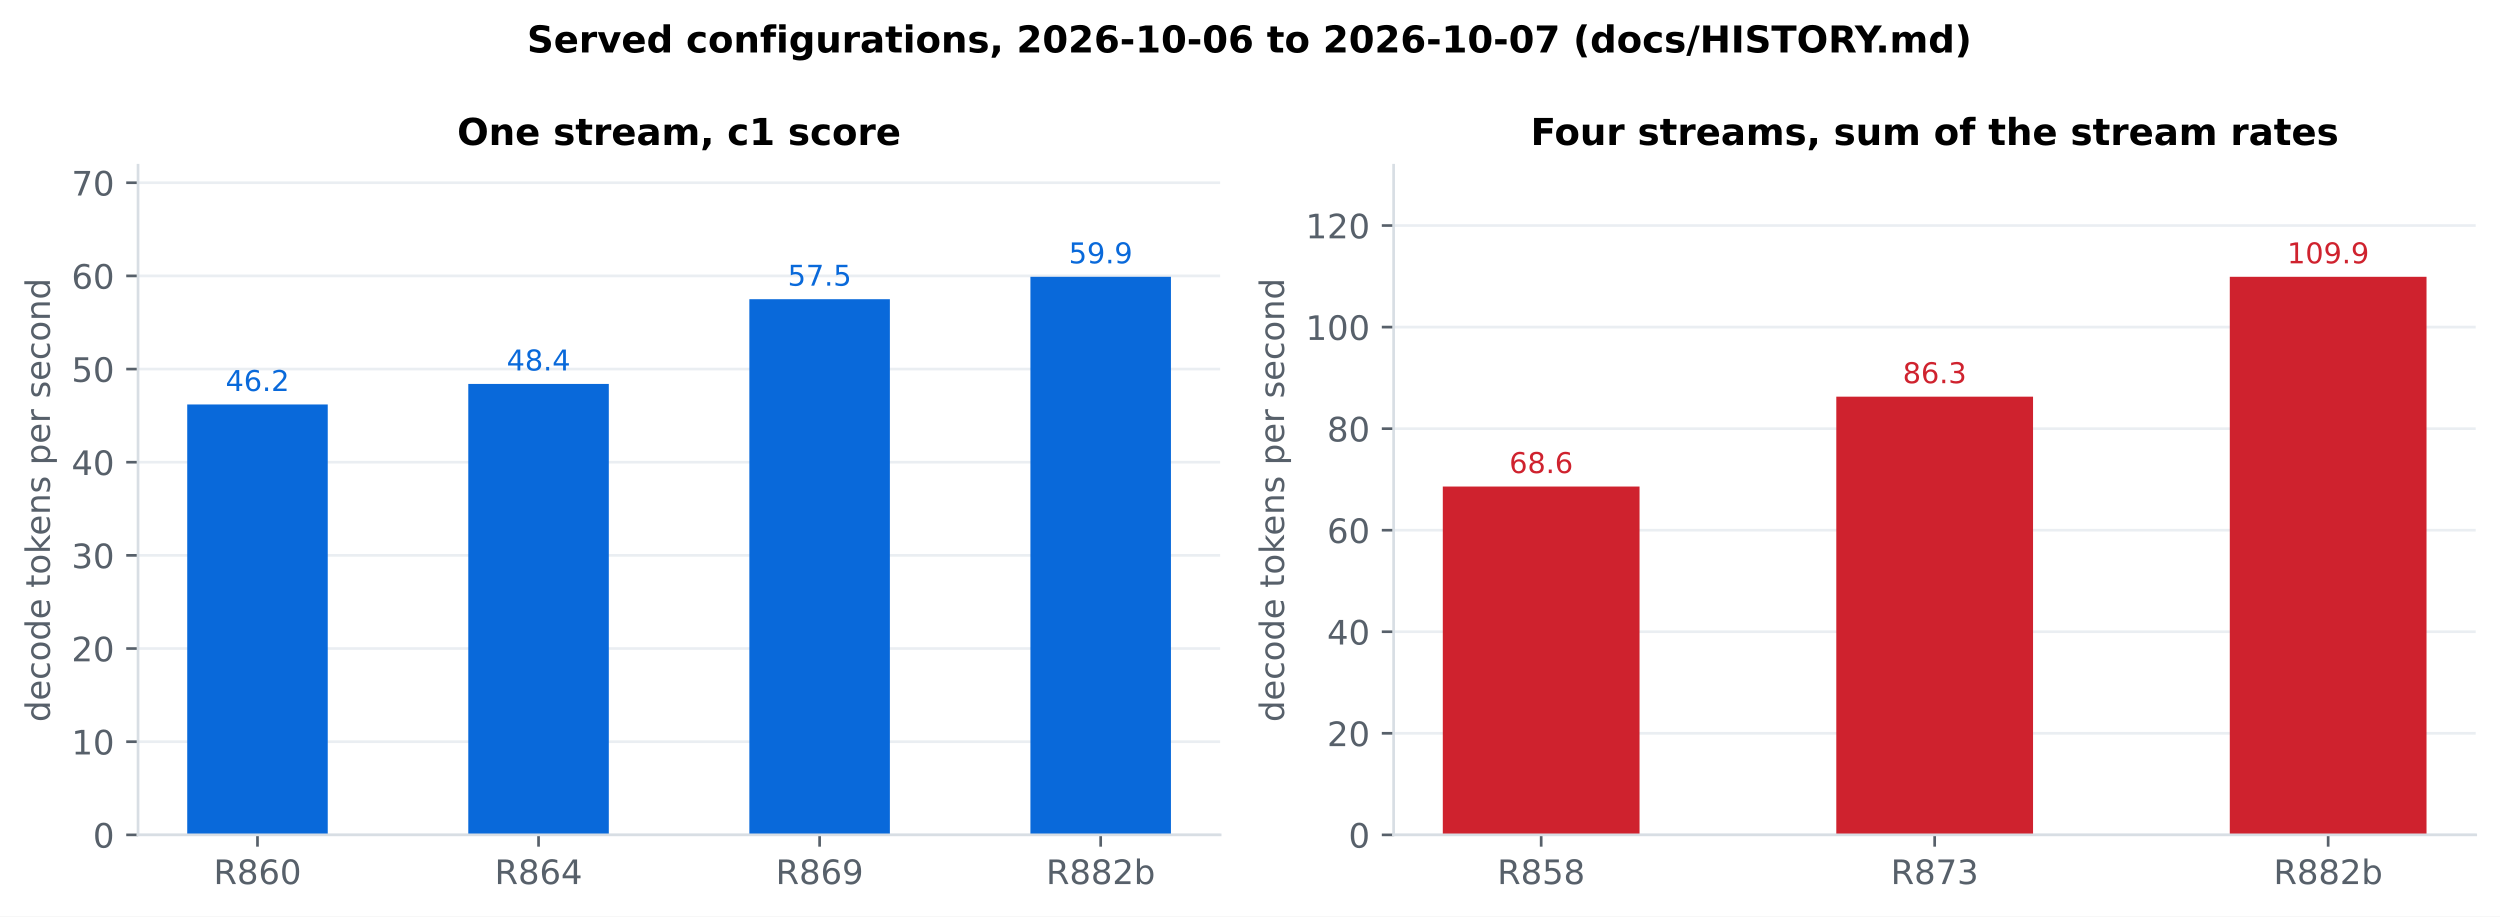
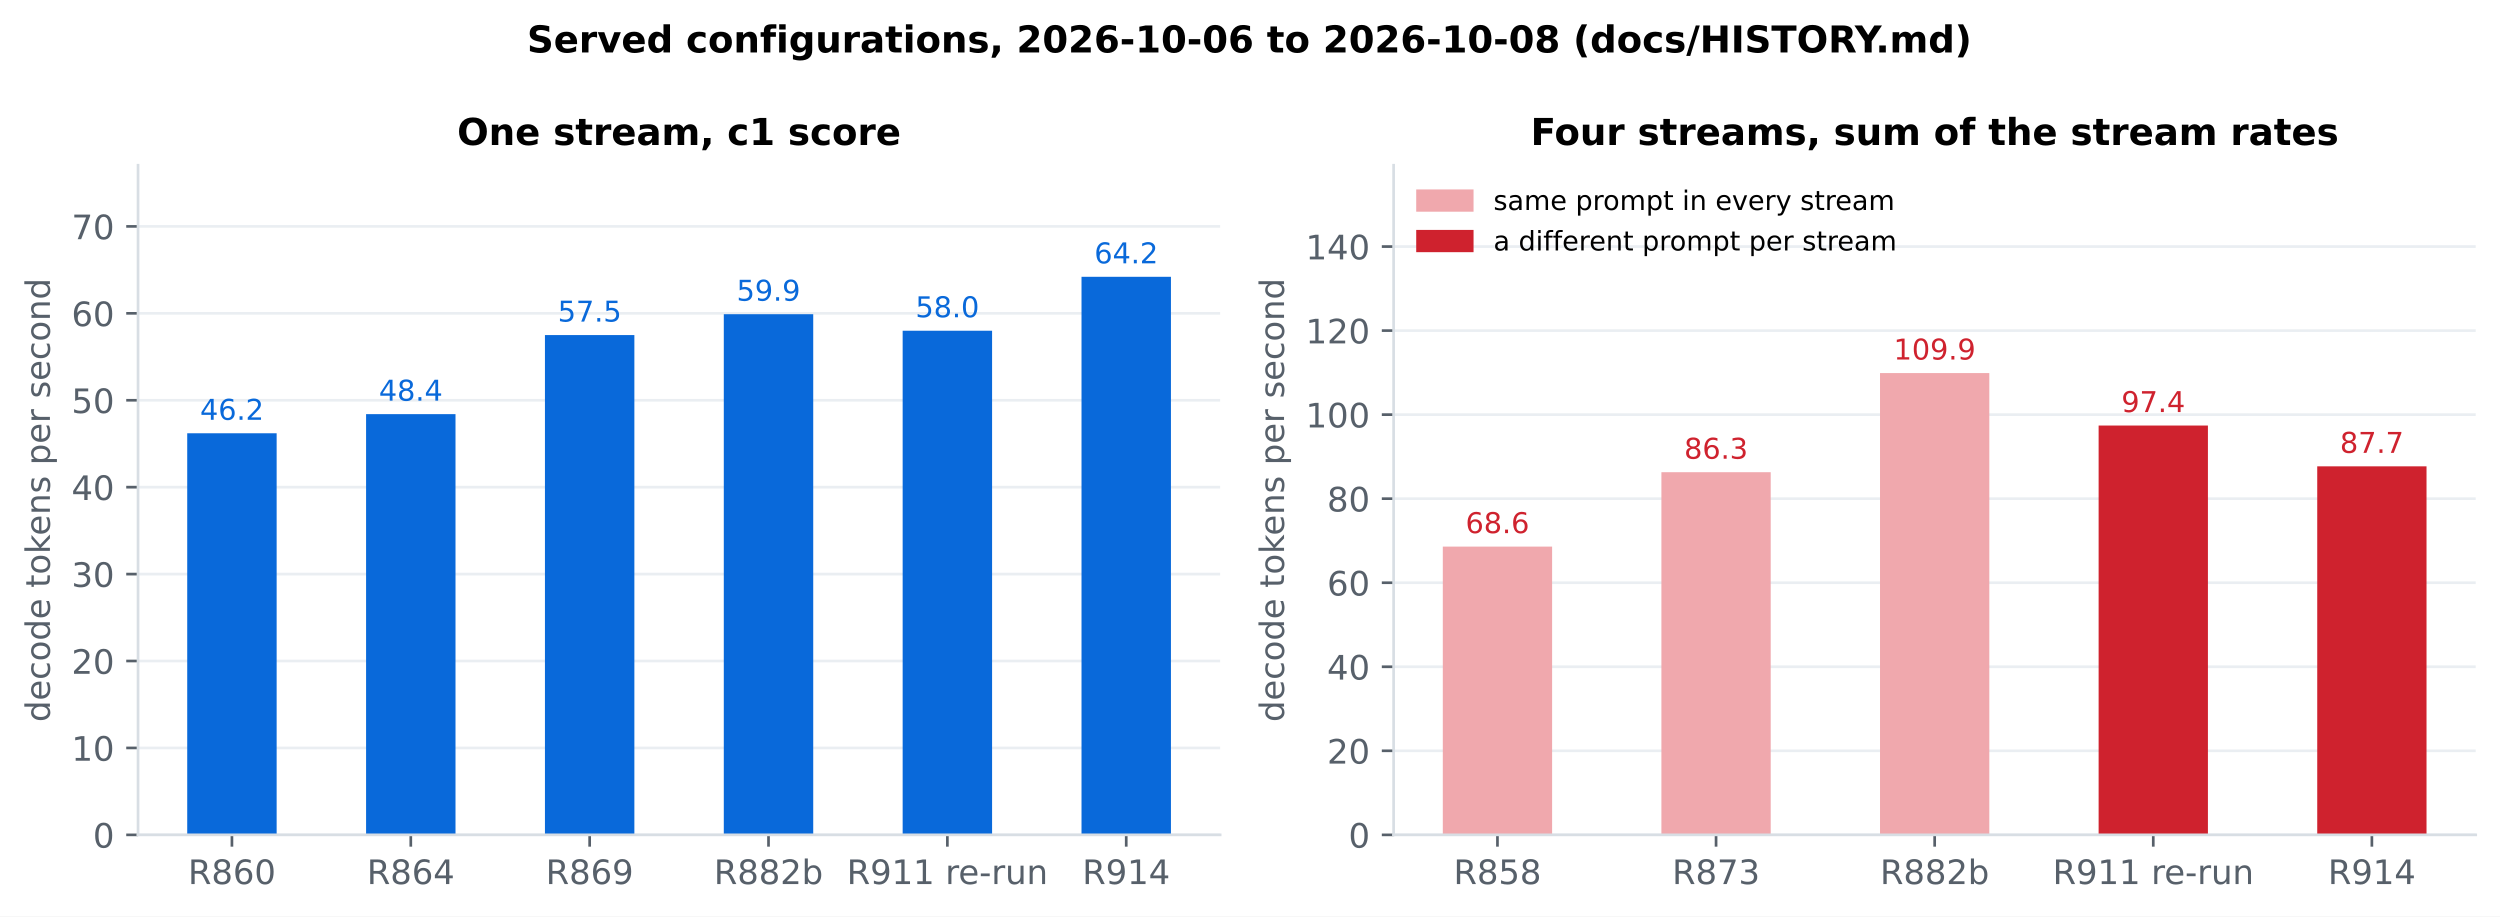
<svg xmlns="http://www.w3.org/2000/svg" xmlns:xlink="http://www.w3.org/1999/xlink" width="741.235pt" height="271.729pt" viewBox="0 0 741.235 271.729" version="1.1">
  <defs>
    <style type="text/css">*{stroke-linejoin: round; stroke-linecap: butt}</style>
  </defs>
  <g id="figure_1">
    <g id="patch_1">
      <path d="M 0 271.729  L 741.235 271.729  L 741.235 0  L 0 0  z " style="fill: #ffffff" />
    </g>
    <g id="axes_1">
      <g id="patch_2">
        <path d="M 40.926 247.528  L 361.762 247.528  L 361.762 48.989  L 40.926 48.989  z " style="fill: #ffffff" />
      </g>
      <g id="matplotlib.axis_1">
        <g id="xtick_1">
          <g id="line2d_1">
            <defs>
-               <path id="mbb309bee64" d="M 0 0  L 0 3.5  " style="stroke: #57606a; stroke-width: 0.8" />
+               <path id="m071a904a5f" d="M 0 0  L 0 3.5  " style="stroke: #57606a; stroke-width: 0.8" />
            </defs>
            <g>
-               <use xlink:href="#mbb309bee64" x="76.343" y="247.528" style="fill: #57606a; stroke: #57606a; stroke-width: 0.8" />
+               <use xlink:href="#m071a904a5f" x="68.767" y="247.528" style="fill: #57606a; stroke: #57606a; stroke-width: 0.8" />
            </g>
          </g>
          <g id="text_1">
-             <text style="font-size: 10px; font-family: 'DejaVu Sans', 'Bitstream Vera Sans', 'Computer Modern Sans Serif', 'Lucida Grande', 'Verdana', 'Geneva', 'Lucid', 'Arial', 'Helvetica', 'Avant Garde', sans-serif; text-anchor: middle; fill: #57606a" x="76.343" y="262.126" transform="rotate(-0 76.34278 262.1257)">R860</text>
+             <text style="font-size: 10px; font-family: 'DejaVu Sans', 'Bitstream Vera Sans', 'Computer Modern Sans Serif', 'Lucida Grande', 'Verdana', 'Geneva', 'Lucid', 'Arial', 'Helvetica', 'Avant Garde', sans-serif; text-anchor: middle; fill: #57606a" x="68.767" y="262.126" transform="rotate(-0 68.76695 262.1257)">R860</text>
          </g>
        </g>
        <g id="xtick_2">
          <g id="line2d_2">
            <g>
-               <use xlink:href="#mbb309bee64" x="159.677" y="247.528" style="fill: #57606a; stroke: #57606a; stroke-width: 0.8" />
+               <use xlink:href="#m071a904a5f" x="121.798" y="247.528" style="fill: #57606a; stroke: #57606a; stroke-width: 0.8" />
            </g>
          </g>
          <g id="text_2">
-             <text style="font-size: 10px; font-family: 'DejaVu Sans', 'Bitstream Vera Sans', 'Computer Modern Sans Serif', 'Lucida Grande', 'Verdana', 'Geneva', 'Lucid', 'Arial', 'Helvetica', 'Avant Garde', sans-serif; text-anchor: middle; fill: #57606a" x="159.677" y="262.126" transform="rotate(-0 159.6769 262.1257)">R864</text>
+             <text style="font-size: 10px; font-family: 'DejaVu Sans', 'Bitstream Vera Sans', 'Computer Modern Sans Serif', 'Lucida Grande', 'Verdana', 'Geneva', 'Lucid', 'Arial', 'Helvetica', 'Avant Garde', sans-serif; text-anchor: middle; fill: #57606a" x="121.798" y="262.126" transform="rotate(-0 121.7978 262.1257)">R864</text>
          </g>
        </g>
        <g id="xtick_3">
          <g id="line2d_3">
            <g>
-               <use xlink:href="#mbb309bee64" x="243.011" y="247.528" style="fill: #57606a; stroke: #57606a; stroke-width: 0.8" />
+               <use xlink:href="#m071a904a5f" x="174.829" y="247.528" style="fill: #57606a; stroke: #57606a; stroke-width: 0.8" />
            </g>
          </g>
          <g id="text_3">
-             <text style="font-size: 10px; font-family: 'DejaVu Sans', 'Bitstream Vera Sans', 'Computer Modern Sans Serif', 'Lucida Grande', 'Verdana', 'Geneva', 'Lucid', 'Arial', 'Helvetica', 'Avant Garde', sans-serif; text-anchor: middle; fill: #57606a" x="243.011" y="262.126" transform="rotate(-0 243.011 262.1257)">R869</text>
+             <text style="font-size: 10px; font-family: 'DejaVu Sans', 'Bitstream Vera Sans', 'Computer Modern Sans Serif', 'Lucida Grande', 'Verdana', 'Geneva', 'Lucid', 'Arial', 'Helvetica', 'Avant Garde', sans-serif; text-anchor: middle; fill: #57606a" x="174.829" y="262.126" transform="rotate(-0 174.8286 262.1257)">R869</text>
          </g>
        </g>
        <g id="xtick_4">
          <g id="line2d_4">
            <g>
-               <use xlink:href="#mbb309bee64" x="326.345" y="247.528" style="fill: #57606a; stroke: #57606a; stroke-width: 0.8" />
+               <use xlink:href="#m071a904a5f" x="227.859" y="247.528" style="fill: #57606a; stroke: #57606a; stroke-width: 0.8" />
            </g>
          </g>
          <g id="text_4">
-             <text style="font-size: 10px; font-family: 'DejaVu Sans', 'Bitstream Vera Sans', 'Computer Modern Sans Serif', 'Lucida Grande', 'Verdana', 'Geneva', 'Lucid', 'Arial', 'Helvetica', 'Avant Garde', sans-serif; text-anchor: middle; fill: #57606a" x="326.345" y="262.126" transform="rotate(-0 326.3451 262.1264)">R882b</text>
+             <text style="font-size: 10px; font-family: 'DejaVu Sans', 'Bitstream Vera Sans', 'Computer Modern Sans Serif', 'Lucida Grande', 'Verdana', 'Geneva', 'Lucid', 'Arial', 'Helvetica', 'Avant Garde', sans-serif; text-anchor: middle; fill: #57606a" x="227.859" y="262.126" transform="rotate(-0 227.8594 262.1264)">R882b</text>
+           </g>
+         </g>
+         <g id="xtick_5">
+           <g id="line2d_5">
+             <g>
+               <use xlink:href="#m071a904a5f" x="280.89" y="247.528" style="fill: #57606a; stroke: #57606a; stroke-width: 0.8" />
+             </g>
+           </g>
+           <g id="text_5">
+             <text style="font-size: 10px; font-family: 'DejaVu Sans', 'Bitstream Vera Sans', 'Computer Modern Sans Serif', 'Lucida Grande', 'Verdana', 'Geneva', 'Lucid', 'Arial', 'Helvetica', 'Avant Garde', sans-serif; text-anchor: middle; fill: #57606a" x="280.89" y="262.126" transform="rotate(-0 280.8902 262.1257)">R911 re-run</text>
+           </g>
+         </g>
+         <g id="xtick_6">
+           <g id="line2d_6">
+             <g>
+               <use xlink:href="#m071a904a5f" x="333.921" y="247.528" style="fill: #57606a; stroke: #57606a; stroke-width: 0.8" />
+             </g>
+           </g>
+           <g id="text_6">
+             <text style="font-size: 10px; font-family: 'DejaVu Sans', 'Bitstream Vera Sans', 'Computer Modern Sans Serif', 'Lucida Grande', 'Verdana', 'Geneva', 'Lucid', 'Arial', 'Helvetica', 'Avant Garde', sans-serif; text-anchor: middle; fill: #57606a" x="333.921" y="262.126" transform="rotate(-0 333.921 262.1257)">R914</text>
          </g>
        </g>
      </g>
      <g id="matplotlib.axis_2">
        <g id="ytick_1">
-           <g id="line2d_5">
-             <path d="M 40.926 247.528  L 361.762 247.528  " clip-path="url(#pa6c8a24c00)" style="fill: none; stroke: #eaeef2; stroke-width: 0.8; stroke-linecap: square" />
-           </g>
-           <g id="line2d_6">
+           <g id="line2d_7">
+             <path d="M 40.926 247.528  L 361.762 247.528  " clip-path="url(#pb35ec7631e)" style="fill: none; stroke: #eaeef2; stroke-width: 0.8; stroke-linecap: square" />
+           </g>
+           <g id="line2d_8">
            <defs>
-               <path id="m0524f7dfe4" d="M 0 0  L -3.5 0  " style="stroke: #57606a; stroke-width: 0.8" />
+               <path id="m8b2ec0baca" d="M 0 0  L -3.5 0  " style="stroke: #57606a; stroke-width: 0.8" />
            </defs>
            <g>
-               <use xlink:href="#m0524f7dfe4" x="40.926" y="247.528" style="fill: #57606a; stroke: #57606a; stroke-width: 0.8" />
-             </g>
-           </g>
-           <g id="text_5">
+               <use xlink:href="#m8b2ec0baca" x="40.926" y="247.528" style="fill: #57606a; stroke: #57606a; stroke-width: 0.8" />
+             </g>
+           </g>
+           <g id="text_7">
            <text style="font-size: 10px; font-family: 'DejaVu Sans', 'Bitstream Vera Sans', 'Computer Modern Sans Serif', 'Lucida Grande', 'Verdana', 'Geneva', 'Lucid', 'Arial', 'Helvetica', 'Avant Garde', sans-serif; text-anchor: end; fill: #57606a" x="33.926" y="251.327" transform="rotate(-0 33.92578 251.3268)">0</text>
          </g>
        </g>
        <g id="ytick_2">
-           <g id="line2d_7">
-             <path d="M 40.926 219.907  L 361.762 219.907  " clip-path="url(#pa6c8a24c00)" style="fill: none; stroke: #eaeef2; stroke-width: 0.8; stroke-linecap: square" />
-           </g>
-           <g id="line2d_8">
-             <g>
-               <use xlink:href="#m0524f7dfe4" x="40.926" y="219.907" style="fill: #57606a; stroke: #57606a; stroke-width: 0.8" />
-             </g>
-           </g>
-           <g id="text_6">
-             <text style="font-size: 10px; font-family: 'DejaVu Sans', 'Bitstream Vera Sans', 'Computer Modern Sans Serif', 'Lucida Grande', 'Verdana', 'Geneva', 'Lucid', 'Arial', 'Helvetica', 'Avant Garde', sans-serif; text-anchor: end; fill: #57606a" x="33.926" y="223.706" transform="rotate(-0 33.92578 223.7059)">10</text>
+           <g id="line2d_9">
+             <path d="M 40.926 221.757  L 361.762 221.757  " clip-path="url(#pb35ec7631e)" style="fill: none; stroke: #eaeef2; stroke-width: 0.8; stroke-linecap: square" />
+           </g>
+           <g id="line2d_10">
+             <g>
+               <use xlink:href="#m8b2ec0baca" x="40.926" y="221.757" style="fill: #57606a; stroke: #57606a; stroke-width: 0.8" />
+             </g>
+           </g>
+           <g id="text_8">
+             <text style="font-size: 10px; font-family: 'DejaVu Sans', 'Bitstream Vera Sans', 'Computer Modern Sans Serif', 'Lucida Grande', 'Verdana', 'Geneva', 'Lucid', 'Arial', 'Helvetica', 'Avant Garde', sans-serif; text-anchor: end; fill: #57606a" x="33.926" y="225.556" transform="rotate(-0 33.92578 225.5559)">10</text>
          </g>
        </g>
        <g id="ytick_3">
-           <g id="line2d_9">
-             <path d="M 40.926 192.286  L 361.762 192.286  " clip-path="url(#pa6c8a24c00)" style="fill: none; stroke: #eaeef2; stroke-width: 0.8; stroke-linecap: square" />
-           </g>
-           <g id="line2d_10">
-             <g>
-               <use xlink:href="#m0524f7dfe4" x="40.926" y="192.286" style="fill: #57606a; stroke: #57606a; stroke-width: 0.8" />
-             </g>
-           </g>
-           <g id="text_7">
-             <text style="font-size: 10px; font-family: 'DejaVu Sans', 'Bitstream Vera Sans', 'Computer Modern Sans Serif', 'Lucida Grande', 'Verdana', 'Geneva', 'Lucid', 'Arial', 'Helvetica', 'Avant Garde', sans-serif; text-anchor: end; fill: #57606a" x="33.926" y="196.085" transform="rotate(-0 33.92578 196.085)">20</text>
+           <g id="line2d_11">
+             <path d="M 40.926 195.986  L 361.762 195.986  " clip-path="url(#pb35ec7631e)" style="fill: none; stroke: #eaeef2; stroke-width: 0.8; stroke-linecap: square" />
+           </g>
+           <g id="line2d_12">
+             <g>
+               <use xlink:href="#m8b2ec0baca" x="40.926" y="195.986" style="fill: #57606a; stroke: #57606a; stroke-width: 0.8" />
+             </g>
+           </g>
+           <g id="text_9">
+             <text style="font-size: 10px; font-family: 'DejaVu Sans', 'Bitstream Vera Sans', 'Computer Modern Sans Serif', 'Lucida Grande', 'Verdana', 'Geneva', 'Lucid', 'Arial', 'Helvetica', 'Avant Garde', sans-serif; text-anchor: end; fill: #57606a" x="33.926" y="199.785" transform="rotate(-0 33.92578 199.785)">20</text>
          </g>
        </g>
        <g id="ytick_4">
-           <g id="line2d_11">
-             <path d="M 40.926 164.665  L 361.762 164.665  " clip-path="url(#pa6c8a24c00)" style="fill: none; stroke: #eaeef2; stroke-width: 0.8; stroke-linecap: square" />
-           </g>
-           <g id="line2d_12">
-             <g>
-               <use xlink:href="#m0524f7dfe4" x="40.926" y="164.665" style="fill: #57606a; stroke: #57606a; stroke-width: 0.8" />
-             </g>
-           </g>
-           <g id="text_8">
-             <text style="font-size: 10px; font-family: 'DejaVu Sans', 'Bitstream Vera Sans', 'Computer Modern Sans Serif', 'Lucida Grande', 'Verdana', 'Geneva', 'Lucid', 'Arial', 'Helvetica', 'Avant Garde', sans-serif; text-anchor: end; fill: #57606a" x="33.926" y="168.464" transform="rotate(-0 33.92578 168.464)">30</text>
+           <g id="line2d_13">
+             <path d="M 40.926 170.215  L 361.762 170.215  " clip-path="url(#pb35ec7631e)" style="fill: none; stroke: #eaeef2; stroke-width: 0.8; stroke-linecap: square" />
+           </g>
+           <g id="line2d_14">
+             <g>
+               <use xlink:href="#m8b2ec0baca" x="40.926" y="170.215" style="fill: #57606a; stroke: #57606a; stroke-width: 0.8" />
+             </g>
+           </g>
+           <g id="text_10">
+             <text style="font-size: 10px; font-family: 'DejaVu Sans', 'Bitstream Vera Sans', 'Computer Modern Sans Serif', 'Lucida Grande', 'Verdana', 'Geneva', 'Lucid', 'Arial', 'Helvetica', 'Avant Garde', sans-serif; text-anchor: end; fill: #57606a" x="33.926" y="174.014" transform="rotate(-0 33.92578 174.014)">30</text>
          </g>
        </g>
        <g id="ytick_5">
-           <g id="line2d_13">
-             <path d="M 40.926 137.044  L 361.762 137.044  " clip-path="url(#pa6c8a24c00)" style="fill: none; stroke: #eaeef2; stroke-width: 0.8; stroke-linecap: square" />
-           </g>
-           <g id="line2d_14">
-             <g>
-               <use xlink:href="#m0524f7dfe4" x="40.926" y="137.044" style="fill: #57606a; stroke: #57606a; stroke-width: 0.8" />
-             </g>
-           </g>
-           <g id="text_9">
-             <text style="font-size: 10px; font-family: 'DejaVu Sans', 'Bitstream Vera Sans', 'Computer Modern Sans Serif', 'Lucida Grande', 'Verdana', 'Geneva', 'Lucid', 'Arial', 'Helvetica', 'Avant Garde', sans-serif; text-anchor: end; fill: #57606a" x="33.926" y="140.843" transform="rotate(-0 33.92578 140.8431)">40</text>
+           <g id="line2d_15">
+             <path d="M 40.926 144.444  L 361.762 144.444  " clip-path="url(#pb35ec7631e)" style="fill: none; stroke: #eaeef2; stroke-width: 0.8; stroke-linecap: square" />
+           </g>
+           <g id="line2d_16">
+             <g>
+               <use xlink:href="#m8b2ec0baca" x="40.926" y="144.444" style="fill: #57606a; stroke: #57606a; stroke-width: 0.8" />
+             </g>
+           </g>
+           <g id="text_11">
+             <text style="font-size: 10px; font-family: 'DejaVu Sans', 'Bitstream Vera Sans', 'Computer Modern Sans Serif', 'Lucida Grande', 'Verdana', 'Geneva', 'Lucid', 'Arial', 'Helvetica', 'Avant Garde', sans-serif; text-anchor: end; fill: #57606a" x="33.926" y="148.243" transform="rotate(-0 33.92578 148.2431)">40</text>
          </g>
        </g>
        <g id="ytick_6">
-           <g id="line2d_15">
-             <path d="M 40.926 109.423  L 361.762 109.423  " clip-path="url(#pa6c8a24c00)" style="fill: none; stroke: #eaeef2; stroke-width: 0.8; stroke-linecap: square" />
-           </g>
-           <g id="line2d_16">
-             <g>
-               <use xlink:href="#m0524f7dfe4" x="40.926" y="109.423" style="fill: #57606a; stroke: #57606a; stroke-width: 0.8" />
-             </g>
-           </g>
-           <g id="text_10">
-             <text style="font-size: 10px; font-family: 'DejaVu Sans', 'Bitstream Vera Sans', 'Computer Modern Sans Serif', 'Lucida Grande', 'Verdana', 'Geneva', 'Lucid', 'Arial', 'Helvetica', 'Avant Garde', sans-serif; text-anchor: end; fill: #57606a" x="33.926" y="113.222" transform="rotate(-0 33.92578 113.2222)">50</text>
+           <g id="line2d_17">
+             <path d="M 40.926 118.673  L 361.762 118.673  " clip-path="url(#pb35ec7631e)" style="fill: none; stroke: #eaeef2; stroke-width: 0.8; stroke-linecap: square" />
+           </g>
+           <g id="line2d_18">
+             <g>
+               <use xlink:href="#m8b2ec0baca" x="40.926" y="118.673" style="fill: #57606a; stroke: #57606a; stroke-width: 0.8" />
+             </g>
+           </g>
+           <g id="text_12">
+             <text style="font-size: 10px; font-family: 'DejaVu Sans', 'Bitstream Vera Sans', 'Computer Modern Sans Serif', 'Lucida Grande', 'Verdana', 'Geneva', 'Lucid', 'Arial', 'Helvetica', 'Avant Garde', sans-serif; text-anchor: end; fill: #57606a" x="33.926" y="122.472" transform="rotate(-0 33.92578 122.4722)">50</text>
          </g>
        </g>
        <g id="ytick_7">
-           <g id="line2d_17">
-             <path d="M 40.926 81.802  L 361.762 81.802  " clip-path="url(#pa6c8a24c00)" style="fill: none; stroke: #eaeef2; stroke-width: 0.8; stroke-linecap: square" />
-           </g>
-           <g id="line2d_18">
-             <g>
-               <use xlink:href="#m0524f7dfe4" x="40.926" y="81.802" style="fill: #57606a; stroke: #57606a; stroke-width: 0.8" />
-             </g>
-           </g>
-           <g id="text_11">
-             <text style="font-size: 10px; font-family: 'DejaVu Sans', 'Bitstream Vera Sans', 'Computer Modern Sans Serif', 'Lucida Grande', 'Verdana', 'Geneva', 'Lucid', 'Arial', 'Helvetica', 'Avant Garde', sans-serif; text-anchor: end; fill: #57606a" x="33.926" y="85.601" transform="rotate(-0 33.92578 85.60125)">60</text>
+           <g id="line2d_19">
+             <path d="M 40.926 92.902  L 361.762 92.902  " clip-path="url(#pb35ec7631e)" style="fill: none; stroke: #eaeef2; stroke-width: 0.8; stroke-linecap: square" />
+           </g>
+           <g id="line2d_20">
+             <g>
+               <use xlink:href="#m8b2ec0baca" x="40.926" y="92.902" style="fill: #57606a; stroke: #57606a; stroke-width: 0.8" />
+             </g>
+           </g>
+           <g id="text_13">
+             <text style="font-size: 10px; font-family: 'DejaVu Sans', 'Bitstream Vera Sans', 'Computer Modern Sans Serif', 'Lucida Grande', 'Verdana', 'Geneva', 'Lucid', 'Arial', 'Helvetica', 'Avant Garde', sans-serif; text-anchor: end; fill: #57606a" x="33.926" y="96.701" transform="rotate(-0 33.92578 96.70125)">60</text>
          </g>
        </g>
        <g id="ytick_8">
-           <g id="line2d_19">
-             <path d="M 40.926 54.181  L 361.762 54.181  " clip-path="url(#pa6c8a24c00)" style="fill: none; stroke: #eaeef2; stroke-width: 0.8; stroke-linecap: square" />
-           </g>
-           <g id="line2d_20">
-             <g>
-               <use xlink:href="#m0524f7dfe4" x="40.926" y="54.181" style="fill: #57606a; stroke: #57606a; stroke-width: 0.8" />
-             </g>
-           </g>
-           <g id="text_12">
-             <text style="font-size: 10px; font-family: 'DejaVu Sans', 'Bitstream Vera Sans', 'Computer Modern Sans Serif', 'Lucida Grande', 'Verdana', 'Geneva', 'Lucid', 'Arial', 'Helvetica', 'Avant Garde', sans-serif; text-anchor: end; fill: #57606a" x="33.926" y="57.98" transform="rotate(-0 33.92578 57.98032)">70</text>
-           </g>
-         </g>
-         <g id="text_13">
+           <g id="line2d_21">
+             <path d="M 40.926 67.131  L 361.762 67.131  " clip-path="url(#pb35ec7631e)" style="fill: none; stroke: #eaeef2; stroke-width: 0.8; stroke-linecap: square" />
+           </g>
+           <g id="line2d_22">
+             <g>
+               <use xlink:href="#m8b2ec0baca" x="40.926" y="67.131" style="fill: #57606a; stroke: #57606a; stroke-width: 0.8" />
+             </g>
+           </g>
+           <g id="text_14">
+             <text style="font-size: 10px; font-family: 'DejaVu Sans', 'Bitstream Vera Sans', 'Computer Modern Sans Serif', 'Lucida Grande', 'Verdana', 'Geneva', 'Lucid', 'Arial', 'Helvetica', 'Avant Garde', sans-serif; text-anchor: end; fill: #57606a" x="33.926" y="70.93" transform="rotate(-0 33.92578 70.93032)">70</text>
+           </g>
+         </g>
+         <g id="text_15">
          <text style="font-size: 10px; font-family: 'DejaVu Sans', 'Bitstream Vera Sans', 'Computer Modern Sans Serif', 'Lucida Grande', 'Verdana', 'Geneva', 'Lucid', 'Arial', 'Helvetica', 'Avant Garde', sans-serif; text-anchor: middle; fill: #57606a" x="14.798" y="148.258" transform="rotate(-90 14.79844 148.2584)">decode tokens per second</text>
        </g>
      </g>
      <g id="patch_3">
-         <path d="M 55.509 247.528  L 97.176 247.528  L 97.176 119.919  L 55.509 119.919  z " clip-path="url(#pa6c8a24c00)" style="fill: #0969da" />
+         <path d="M 55.509 247.528  L 82.025 247.528  L 82.025 128.466  L 55.509 128.466  z " clip-path="url(#pb35ec7631e)" style="fill: #0969da" />
      </g>
      <g id="patch_4">
-         <path d="M 138.843 247.528  L 180.51 247.528  L 180.51 113.843  L 138.843 113.843  z " clip-path="url(#pa6c8a24c00)" style="fill: #0969da" />
+         <path d="M 108.54 247.528  L 135.055 247.528  L 135.055 122.797  L 108.54 122.797  z " clip-path="url(#pb35ec7631e)" style="fill: #0969da" />
      </g>
      <g id="patch_5">
-         <path d="M 222.177 247.528  L 263.845 247.528  L 263.845 88.708  L 222.177 88.708  z " clip-path="url(#pa6c8a24c00)" style="fill: #0969da" />
+         <path d="M 161.571 247.528  L 188.086 247.528  L 188.086 99.345  L 161.571 99.345  z " clip-path="url(#pb35ec7631e)" style="fill: #0969da" />
      </g>
      <g id="patch_6">
-         <path d="M 305.512 247.528  L 347.179 247.528  L 347.179 82.079  L 305.512 82.079  z " clip-path="url(#pa6c8a24c00)" style="fill: #0969da" />
+         <path d="M 214.602 247.528  L 241.117 247.528  L 241.117 93.16  L 214.602 93.16  z " clip-path="url(#pb35ec7631e)" style="fill: #0969da" />
      </g>
      <g id="patch_7">
+         <path d="M 267.632 247.528  L 294.148 247.528  L 294.148 98.057  L 267.632 98.057  z " clip-path="url(#pb35ec7631e)" style="fill: #0969da" />
+       </g>
+       <g id="patch_8">
+         <path d="M 320.663 247.528  L 347.179 247.528  L 347.179 82.079  L 320.663 82.079  z " clip-path="url(#pb35ec7631e)" style="fill: #0969da" />
+       </g>
+       <g id="patch_9">
        <path d="M 40.926 247.528  L 40.926 48.989  " style="fill: none; stroke: #d8dee4; stroke-width: 0.8; stroke-linejoin: miter; stroke-linecap: square" />
      </g>
-       <g id="patch_8">
+       <g id="patch_10">
        <path d="M 40.926 247.528  L 361.762 247.528  " style="fill: none; stroke: #d8dee4; stroke-width: 0.8; stroke-linejoin: miter; stroke-linecap: square" />
      </g>
-       <g id="text_14">
-         <text style="font-size: 8.5px; font-family: 'DejaVu Sans', 'Bitstream Vera Sans', 'Computer Modern Sans Serif', 'Lucida Grande', 'Verdana', 'Geneva', 'Lucid', 'Arial', 'Helvetica', 'Avant Garde', sans-serif; text-anchor: middle; fill: #0969da" x="76.343" y="115.919" transform="rotate(-0 76.34278 115.9193)">46.2</text>
-       </g>
-       <g id="text_15">
-         <text style="font-size: 8.5px; font-family: 'DejaVu Sans', 'Bitstream Vera Sans', 'Computer Modern Sans Serif', 'Lucida Grande', 'Verdana', 'Geneva', 'Lucid', 'Arial', 'Helvetica', 'Avant Garde', sans-serif; text-anchor: middle; fill: #0969da" x="159.677" y="109.843" transform="rotate(-0 159.6769 109.8427)">48.4</text>
-       </g>
      <g id="text_16">
-         <text style="font-size: 8.5px; font-family: 'DejaVu Sans', 'Bitstream Vera Sans', 'Computer Modern Sans Serif', 'Lucida Grande', 'Verdana', 'Geneva', 'Lucid', 'Arial', 'Helvetica', 'Avant Garde', sans-serif; text-anchor: middle; fill: #0969da" x="243.011" y="84.708" transform="rotate(-0 243.011 84.70766)">57.5</text>
+         <text style="font-size: 8.5px; font-family: 'DejaVu Sans', 'Bitstream Vera Sans', 'Computer Modern Sans Serif', 'Lucida Grande', 'Verdana', 'Geneva', 'Lucid', 'Arial', 'Helvetica', 'Avant Garde', sans-serif; text-anchor: middle; fill: #0969da" x="68.767" y="124.466" transform="rotate(-0 68.76695 124.4663)">46.2</text>
      </g>
      <g id="text_17">
-         <text style="font-size: 8.5px; font-family: 'DejaVu Sans', 'Bitstream Vera Sans', 'Computer Modern Sans Serif', 'Lucida Grande', 'Verdana', 'Geneva', 'Lucid', 'Arial', 'Helvetica', 'Avant Garde', sans-serif; text-anchor: middle; fill: #0969da" x="326.345" y="78.079" transform="rotate(-0 326.3451 78.07863)">59.9</text>
+         <text style="font-size: 8.5px; font-family: 'DejaVu Sans', 'Bitstream Vera Sans', 'Computer Modern Sans Serif', 'Lucida Grande', 'Verdana', 'Geneva', 'Lucid', 'Arial', 'Helvetica', 'Avant Garde', sans-serif; text-anchor: middle; fill: #0969da" x="121.798" y="118.797" transform="rotate(-0 121.7978 118.7967)">48.4</text>
      </g>
      <g id="text_18">
+         <text style="font-size: 8.5px; font-family: 'DejaVu Sans', 'Bitstream Vera Sans', 'Computer Modern Sans Serif', 'Lucida Grande', 'Verdana', 'Geneva', 'Lucid', 'Arial', 'Helvetica', 'Avant Garde', sans-serif; text-anchor: middle; fill: #0969da" x="174.829" y="95.345" transform="rotate(-0 174.8286 95.34516)">57.5</text>
+       </g>
+       <g id="text_19">
+         <text style="font-size: 8.5px; font-family: 'DejaVu Sans', 'Bitstream Vera Sans', 'Computer Modern Sans Serif', 'Lucida Grande', 'Verdana', 'Geneva', 'Lucid', 'Arial', 'Helvetica', 'Avant Garde', sans-serif; text-anchor: middle; fill: #0969da" x="227.859" y="89.16" transform="rotate(-0 227.8594 89.16013)">59.9</text>
+       </g>
+       <g id="text_20">
+         <text style="font-size: 8.5px; font-family: 'DejaVu Sans', 'Bitstream Vera Sans', 'Computer Modern Sans Serif', 'Lucida Grande', 'Verdana', 'Geneva', 'Lucid', 'Arial', 'Helvetica', 'Avant Garde', sans-serif; text-anchor: middle; fill: #0969da" x="280.89" y="94.057" transform="rotate(-0 280.8902 94.05661)">58.0</text>
+       </g>
+       <g id="text_21">
+         <text style="font-size: 8.5px; font-family: 'DejaVu Sans', 'Bitstream Vera Sans', 'Computer Modern Sans Serif', 'Lucida Grande', 'Verdana', 'Geneva', 'Lucid', 'Arial', 'Helvetica', 'Avant Garde', sans-serif; text-anchor: middle; fill: #0969da" x="333.921" y="78.079" transform="rotate(-0 333.921 78.07863)">64.2</text>
+       </g>
+       <g id="text_22">
        <text style="font-weight: 700; font-size: 11px; font-family: 'DejaVu Sans', 'Bitstream Vera Sans', 'Computer Modern Sans Serif', 'Lucida Grande', 'Verdana', 'Geneva', 'Lucid', 'Arial', 'Helvetica', 'Avant Garde', sans-serif; text-anchor: middle" x="201.344" y="42.989" transform="rotate(-0 201.344 42.98876)">One stream, c1 score</text>
      </g>
    </g>
    <g id="axes_2">
-       <g id="patch_9">
+       <g id="patch_11">
        <path d="M 413.199 247.528  L 734.035 247.528  L 734.035 48.989  L 413.199 48.989  z " style="fill: #ffffff" />
      </g>
      <g id="matplotlib.axis_3">
-         <g id="xtick_5">
-           <g id="line2d_21">
-             <g>
-               <use xlink:href="#mbb309bee64" x="456.949" y="247.528" style="fill: #57606a; stroke: #57606a; stroke-width: 0.8" />
-             </g>
-           </g>
-           <g id="text_19">
-             <text style="font-size: 10px; font-family: 'DejaVu Sans', 'Bitstream Vera Sans', 'Computer Modern Sans Serif', 'Lucida Grande', 'Verdana', 'Geneva', 'Lucid', 'Arial', 'Helvetica', 'Avant Garde', sans-serif; text-anchor: middle; fill: #57606a" x="456.949" y="262.126" transform="rotate(-0 456.9489 262.1257)">R858</text>
-           </g>
-         </g>
-         <g id="xtick_6">
-           <g id="line2d_22">
-             <g>
-               <use xlink:href="#mbb309bee64" x="573.617" y="247.528" style="fill: #57606a; stroke: #57606a; stroke-width: 0.8" />
-             </g>
-           </g>
-           <g id="text_20">
-             <text style="font-size: 10px; font-family: 'DejaVu Sans', 'Bitstream Vera Sans', 'Computer Modern Sans Serif', 'Lucida Grande', 'Verdana', 'Geneva', 'Lucid', 'Arial', 'Helvetica', 'Avant Garde', sans-serif; text-anchor: middle; fill: #57606a" x="573.617" y="262.126" transform="rotate(-0 573.6167 262.1257)">R873</text>
-           </g>
-         </g>
        <g id="xtick_7">
          <g id="line2d_23">
            <g>
-               <use xlink:href="#mbb309bee64" x="690.284" y="247.528" style="fill: #57606a; stroke: #57606a; stroke-width: 0.8" />
-             </g>
-           </g>
-           <g id="text_21">
-             <text style="font-size: 10px; font-family: 'DejaVu Sans', 'Bitstream Vera Sans', 'Computer Modern Sans Serif', 'Lucida Grande', 'Verdana', 'Geneva', 'Lucid', 'Arial', 'Helvetica', 'Avant Garde', sans-serif; text-anchor: middle; fill: #57606a" x="690.284" y="262.126" transform="rotate(-0 690.2845 262.1264)">R882b</text>
+               <use xlink:href="#m071a904a5f" x="443.986" y="247.528" style="fill: #57606a; stroke: #57606a; stroke-width: 0.8" />
+             </g>
+           </g>
+           <g id="text_23">
+             <text style="font-size: 10px; font-family: 'DejaVu Sans', 'Bitstream Vera Sans', 'Computer Modern Sans Serif', 'Lucida Grande', 'Verdana', 'Geneva', 'Lucid', 'Arial', 'Helvetica', 'Avant Garde', sans-serif; text-anchor: middle; fill: #57606a" x="443.986" y="262.126" transform="rotate(-0 443.9858 262.1257)">R858</text>
+           </g>
+         </g>
+         <g id="xtick_8">
+           <g id="line2d_24">
+             <g>
+               <use xlink:href="#m071a904a5f" x="508.801" y="247.528" style="fill: #57606a; stroke: #57606a; stroke-width: 0.8" />
+             </g>
+           </g>
+           <g id="text_24">
+             <text style="font-size: 10px; font-family: 'DejaVu Sans', 'Bitstream Vera Sans', 'Computer Modern Sans Serif', 'Lucida Grande', 'Verdana', 'Geneva', 'Lucid', 'Arial', 'Helvetica', 'Avant Garde', sans-serif; text-anchor: middle; fill: #57606a" x="508.801" y="262.126" transform="rotate(-0 508.8013 262.1257)">R873</text>
+           </g>
+         </g>
+         <g id="xtick_9">
+           <g id="line2d_25">
+             <g>
+               <use xlink:href="#m071a904a5f" x="573.617" y="247.528" style="fill: #57606a; stroke: #57606a; stroke-width: 0.8" />
+             </g>
+           </g>
+           <g id="text_25">
+             <text style="font-size: 10px; font-family: 'DejaVu Sans', 'Bitstream Vera Sans', 'Computer Modern Sans Serif', 'Lucida Grande', 'Verdana', 'Geneva', 'Lucid', 'Arial', 'Helvetica', 'Avant Garde', sans-serif; text-anchor: middle; fill: #57606a" x="573.617" y="262.126" transform="rotate(-0 573.6167 262.1264)">R882b</text>
+           </g>
+         </g>
+         <g id="xtick_10">
+           <g id="line2d_26">
+             <g>
+               <use xlink:href="#m071a904a5f" x="638.432" y="247.528" style="fill: #57606a; stroke: #57606a; stroke-width: 0.8" />
+             </g>
+           </g>
+           <g id="text_26">
+             <text style="font-size: 10px; font-family: 'DejaVu Sans', 'Bitstream Vera Sans', 'Computer Modern Sans Serif', 'Lucida Grande', 'Verdana', 'Geneva', 'Lucid', 'Arial', 'Helvetica', 'Avant Garde', sans-serif; text-anchor: middle; fill: #57606a" x="638.432" y="262.126" transform="rotate(-0 638.4321 262.1257)">R911 re-run</text>
+           </g>
+         </g>
+         <g id="xtick_11">
+           <g id="line2d_27">
+             <g>
+               <use xlink:href="#m071a904a5f" x="703.248" y="247.528" style="fill: #57606a; stroke: #57606a; stroke-width: 0.8" />
+             </g>
+           </g>
+           <g id="text_27">
+             <text style="font-size: 10px; font-family: 'DejaVu Sans', 'Bitstream Vera Sans', 'Computer Modern Sans Serif', 'Lucida Grande', 'Verdana', 'Geneva', 'Lucid', 'Arial', 'Helvetica', 'Avant Garde', sans-serif; text-anchor: middle; fill: #57606a" x="703.248" y="262.126" transform="rotate(-0 703.2475 262.1257)">R914</text>
          </g>
        </g>
      </g>
      <g id="matplotlib.axis_4">
        <g id="ytick_9">
-           <g id="line2d_24">
-             <path d="M 413.199 247.528  L 734.035 247.528  " clip-path="url(#p1a98e859a5)" style="fill: none; stroke: #eaeef2; stroke-width: 0.8; stroke-linecap: square" />
-           </g>
-           <g id="line2d_25">
-             <g>
-               <use xlink:href="#m0524f7dfe4" x="413.199" y="247.528" style="fill: #57606a; stroke: #57606a; stroke-width: 0.8" />
-             </g>
-           </g>
-           <g id="text_22">
+           <g id="line2d_28">
+             <path d="M 413.199 247.528  L 734.035 247.528  " clip-path="url(#p097dea0348)" style="fill: none; stroke: #eaeef2; stroke-width: 0.8; stroke-linecap: square" />
+           </g>
+           <g id="line2d_29">
+             <g>
+               <use xlink:href="#m8b2ec0baca" x="413.199" y="247.528" style="fill: #57606a; stroke: #57606a; stroke-width: 0.8" />
+             </g>
+           </g>
+           <g id="text_28">
            <text style="font-size: 10px; font-family: 'DejaVu Sans', 'Bitstream Vera Sans', 'Computer Modern Sans Serif', 'Lucida Grande', 'Verdana', 'Geneva', 'Lucid', 'Arial', 'Helvetica', 'Avant Garde', sans-serif; text-anchor: end; fill: #57606a" x="406.199" y="251.327" transform="rotate(-0 406.1985 251.3268)">0</text>
          </g>
        </g>
        <g id="ytick_10">
-           <g id="line2d_26">
-             <path d="M 413.199 217.419  L 734.035 217.419  " clip-path="url(#p1a98e859a5)" style="fill: none; stroke: #eaeef2; stroke-width: 0.8; stroke-linecap: square" />
-           </g>
-           <g id="line2d_27">
-             <g>
-               <use xlink:href="#m0524f7dfe4" x="413.199" y="217.419" style="fill: #57606a; stroke: #57606a; stroke-width: 0.8" />
-             </g>
-           </g>
-           <g id="text_23">
-             <text style="font-size: 10px; font-family: 'DejaVu Sans', 'Bitstream Vera Sans', 'Computer Modern Sans Serif', 'Lucida Grande', 'Verdana', 'Geneva', 'Lucid', 'Arial', 'Helvetica', 'Avant Garde', sans-serif; text-anchor: end; fill: #57606a" x="406.199" y="221.218" transform="rotate(-0 406.1985 221.2178)">20</text>
+           <g id="line2d_30">
+             <path d="M 413.199 222.61  L 734.035 222.61  " clip-path="url(#p097dea0348)" style="fill: none; stroke: #eaeef2; stroke-width: 0.8; stroke-linecap: square" />
+           </g>
+           <g id="line2d_31">
+             <g>
+               <use xlink:href="#m8b2ec0baca" x="413.199" y="222.61" style="fill: #57606a; stroke: #57606a; stroke-width: 0.8" />
+             </g>
+           </g>
+           <g id="text_29">
+             <text style="font-size: 10px; font-family: 'DejaVu Sans', 'Bitstream Vera Sans', 'Computer Modern Sans Serif', 'Lucida Grande', 'Verdana', 'Geneva', 'Lucid', 'Arial', 'Helvetica', 'Avant Garde', sans-serif; text-anchor: end; fill: #57606a" x="406.199" y="226.409" transform="rotate(-0 406.1985 226.409)">20</text>
          </g>
        </g>
        <g id="ytick_11">
-           <g id="line2d_28">
-             <path d="M 413.199 187.31  L 734.035 187.31  " clip-path="url(#p1a98e859a5)" style="fill: none; stroke: #eaeef2; stroke-width: 0.8; stroke-linecap: square" />
-           </g>
-           <g id="line2d_29">
-             <g>
-               <use xlink:href="#m0524f7dfe4" x="413.199" y="187.31" style="fill: #57606a; stroke: #57606a; stroke-width: 0.8" />
-             </g>
-           </g>
-           <g id="text_24">
-             <text style="font-size: 10px; font-family: 'DejaVu Sans', 'Bitstream Vera Sans', 'Computer Modern Sans Serif', 'Lucida Grande', 'Verdana', 'Geneva', 'Lucid', 'Arial', 'Helvetica', 'Avant Garde', sans-serif; text-anchor: end; fill: #57606a" x="406.199" y="191.109" transform="rotate(-0 406.1985 191.1087)">40</text>
+           <g id="line2d_32">
+             <path d="M 413.199 197.692  L 734.035 197.692  " clip-path="url(#p097dea0348)" style="fill: none; stroke: #eaeef2; stroke-width: 0.8; stroke-linecap: square" />
+           </g>
+           <g id="line2d_33">
+             <g>
+               <use xlink:href="#m8b2ec0baca" x="413.199" y="197.692" style="fill: #57606a; stroke: #57606a; stroke-width: 0.8" />
+             </g>
+           </g>
+           <g id="text_30">
+             <text style="font-size: 10px; font-family: 'DejaVu Sans', 'Bitstream Vera Sans', 'Computer Modern Sans Serif', 'Lucida Grande', 'Verdana', 'Geneva', 'Lucid', 'Arial', 'Helvetica', 'Avant Garde', sans-serif; text-anchor: end; fill: #57606a" x="406.199" y="201.491" transform="rotate(-0 406.1985 201.4911)">40</text>
          </g>
        </g>
        <g id="ytick_12">
-           <g id="line2d_30">
-             <path d="M 413.199 157.201  L 734.035 157.201  " clip-path="url(#p1a98e859a5)" style="fill: none; stroke: #eaeef2; stroke-width: 0.8; stroke-linecap: square" />
-           </g>
-           <g id="line2d_31">
-             <g>
-               <use xlink:href="#m0524f7dfe4" x="413.199" y="157.201" style="fill: #57606a; stroke: #57606a; stroke-width: 0.8" />
-             </g>
-           </g>
-           <g id="text_25">
-             <text style="font-size: 10px; font-family: 'DejaVu Sans', 'Bitstream Vera Sans', 'Computer Modern Sans Serif', 'Lucida Grande', 'Verdana', 'Geneva', 'Lucid', 'Arial', 'Helvetica', 'Avant Garde', sans-serif; text-anchor: end; fill: #57606a" x="406.199" y="161" transform="rotate(-0 406.1985 160.9996)">60</text>
+           <g id="line2d_34">
+             <path d="M 413.199 172.774  L 734.035 172.774  " clip-path="url(#p097dea0348)" style="fill: none; stroke: #eaeef2; stroke-width: 0.8; stroke-linecap: square" />
+           </g>
+           <g id="line2d_35">
+             <g>
+               <use xlink:href="#m8b2ec0baca" x="413.199" y="172.774" style="fill: #57606a; stroke: #57606a; stroke-width: 0.8" />
+             </g>
+           </g>
+           <g id="text_31">
+             <text style="font-size: 10px; font-family: 'DejaVu Sans', 'Bitstream Vera Sans', 'Computer Modern Sans Serif', 'Lucida Grande', 'Verdana', 'Geneva', 'Lucid', 'Arial', 'Helvetica', 'Avant Garde', sans-serif; text-anchor: end; fill: #57606a" x="406.199" y="176.573" transform="rotate(-0 406.1985 176.5733)">60</text>
          </g>
        </g>
        <g id="ytick_13">
-           <g id="line2d_32">
-             <path d="M 413.199 127.092  L 734.035 127.092  " clip-path="url(#p1a98e859a5)" style="fill: none; stroke: #eaeef2; stroke-width: 0.8; stroke-linecap: square" />
-           </g>
-           <g id="line2d_33">
-             <g>
-               <use xlink:href="#m0524f7dfe4" x="413.199" y="127.092" style="fill: #57606a; stroke: #57606a; stroke-width: 0.8" />
-             </g>
-           </g>
-           <g id="text_26">
-             <text style="font-size: 10px; font-family: 'DejaVu Sans', 'Bitstream Vera Sans', 'Computer Modern Sans Serif', 'Lucida Grande', 'Verdana', 'Geneva', 'Lucid', 'Arial', 'Helvetica', 'Avant Garde', sans-serif; text-anchor: end; fill: #57606a" x="406.199" y="130.891" transform="rotate(-0 406.1985 130.8905)">80</text>
+           <g id="line2d_36">
+             <path d="M 413.199 147.857  L 734.035 147.857  " clip-path="url(#p097dea0348)" style="fill: none; stroke: #eaeef2; stroke-width: 0.8; stroke-linecap: square" />
+           </g>
+           <g id="line2d_37">
+             <g>
+               <use xlink:href="#m8b2ec0baca" x="413.199" y="147.857" style="fill: #57606a; stroke: #57606a; stroke-width: 0.8" />
+             </g>
+           </g>
+           <g id="text_32">
+             <text style="font-size: 10px; font-family: 'DejaVu Sans', 'Bitstream Vera Sans', 'Computer Modern Sans Serif', 'Lucida Grande', 'Verdana', 'Geneva', 'Lucid', 'Arial', 'Helvetica', 'Avant Garde', sans-serif; text-anchor: end; fill: #57606a" x="406.199" y="151.655" transform="rotate(-0 406.1985 151.6554)">80</text>
          </g>
        </g>
        <g id="ytick_14">
-           <g id="line2d_34">
-             <path d="M 413.199 96.983  L 734.035 96.983  " clip-path="url(#p1a98e859a5)" style="fill: none; stroke: #eaeef2; stroke-width: 0.8; stroke-linecap: square" />
-           </g>
-           <g id="line2d_35">
-             <g>
-               <use xlink:href="#m0524f7dfe4" x="413.199" y="96.983" style="fill: #57606a; stroke: #57606a; stroke-width: 0.8" />
-             </g>
-           </g>
-           <g id="text_27">
-             <text style="font-size: 10px; font-family: 'DejaVu Sans', 'Bitstream Vera Sans', 'Computer Modern Sans Serif', 'Lucida Grande', 'Verdana', 'Geneva', 'Lucid', 'Arial', 'Helvetica', 'Avant Garde', sans-serif; text-anchor: end; fill: #57606a" x="406.199" y="100.781" transform="rotate(-0 406.1985 100.7815)">100</text>
+           <g id="line2d_38">
+             <path d="M 413.199 122.939  L 734.035 122.939  " clip-path="url(#p097dea0348)" style="fill: none; stroke: #eaeef2; stroke-width: 0.8; stroke-linecap: square" />
+           </g>
+           <g id="line2d_39">
+             <g>
+               <use xlink:href="#m8b2ec0baca" x="413.199" y="122.939" style="fill: #57606a; stroke: #57606a; stroke-width: 0.8" />
+             </g>
+           </g>
+           <g id="text_33">
+             <text style="font-size: 10px; font-family: 'DejaVu Sans', 'Bitstream Vera Sans', 'Computer Modern Sans Serif', 'Lucida Grande', 'Verdana', 'Geneva', 'Lucid', 'Arial', 'Helvetica', 'Avant Garde', sans-serif; text-anchor: end; fill: #57606a" x="406.199" y="126.738" transform="rotate(-0 406.1985 126.7376)">100</text>
          </g>
        </g>
        <g id="ytick_15">
-           <g id="line2d_36">
-             <path d="M 413.199 66.874  L 734.035 66.874  " clip-path="url(#p1a98e859a5)" style="fill: none; stroke: #eaeef2; stroke-width: 0.8; stroke-linecap: square" />
-           </g>
-           <g id="line2d_37">
-             <g>
-               <use xlink:href="#m0524f7dfe4" x="413.199" y="66.874" style="fill: #57606a; stroke: #57606a; stroke-width: 0.8" />
-             </g>
-           </g>
-           <g id="text_28">
-             <text style="font-size: 10px; font-family: 'DejaVu Sans', 'Bitstream Vera Sans', 'Computer Modern Sans Serif', 'Lucida Grande', 'Verdana', 'Geneva', 'Lucid', 'Arial', 'Helvetica', 'Avant Garde', sans-serif; text-anchor: end; fill: #57606a" x="406.199" y="70.672" transform="rotate(-0 406.1985 70.67238)">120</text>
-           </g>
-         </g>
-         <g id="text_29">
+           <g id="line2d_40">
+             <path d="M 413.199 98.021  L 734.035 98.021  " clip-path="url(#p097dea0348)" style="fill: none; stroke: #eaeef2; stroke-width: 0.8; stroke-linecap: square" />
+           </g>
+           <g id="line2d_41">
+             <g>
+               <use xlink:href="#m8b2ec0baca" x="413.199" y="98.021" style="fill: #57606a; stroke: #57606a; stroke-width: 0.8" />
+             </g>
+           </g>
+           <g id="text_34">
+             <text style="font-size: 10px; font-family: 'DejaVu Sans', 'Bitstream Vera Sans', 'Computer Modern Sans Serif', 'Lucida Grande', 'Verdana', 'Geneva', 'Lucid', 'Arial', 'Helvetica', 'Avant Garde', sans-serif; text-anchor: end; fill: #57606a" x="406.199" y="101.82" transform="rotate(-0 406.1985 101.8197)">120</text>
+           </g>
+         </g>
+         <g id="ytick_16">
+           <g id="line2d_42">
+             <path d="M 413.199 73.103  L 734.035 73.103  " clip-path="url(#p097dea0348)" style="fill: none; stroke: #eaeef2; stroke-width: 0.8; stroke-linecap: square" />
+           </g>
+           <g id="line2d_43">
+             <g>
+               <use xlink:href="#m8b2ec0baca" x="413.199" y="73.103" style="fill: #57606a; stroke: #57606a; stroke-width: 0.8" />
+             </g>
+           </g>
+           <g id="text_35">
+             <text style="font-size: 10px; font-family: 'DejaVu Sans', 'Bitstream Vera Sans', 'Computer Modern Sans Serif', 'Lucida Grande', 'Verdana', 'Geneva', 'Lucid', 'Arial', 'Helvetica', 'Avant Garde', sans-serif; text-anchor: end; fill: #57606a" x="406.199" y="76.902" transform="rotate(-0 406.1985 76.90184)">140</text>
+           </g>
+         </g>
+         <g id="text_36">
          <text style="font-size: 10px; font-family: 'DejaVu Sans', 'Bitstream Vera Sans', 'Computer Modern Sans Serif', 'Lucida Grande', 'Verdana', 'Geneva', 'Lucid', 'Arial', 'Helvetica', 'Avant Garde', sans-serif; text-anchor: middle; fill: #57606a" x="380.709" y="148.258" transform="rotate(-90 380.7087 148.2584)">decode tokens per second</text>
        </g>
      </g>
-       <g id="patch_10">
-         <path d="M 427.782 247.528  L 486.116 247.528  L 486.116 144.254  L 427.782 144.254  z " clip-path="url(#p1a98e859a5)" style="fill: #cf222e" />
-       </g>
-       <g id="patch_11">
-         <path d="M 544.45 247.528  L 602.784 247.528  L 602.784 117.607  L 544.45 117.607  z " clip-path="url(#p1a98e859a5)" style="fill: #cf222e" />
-       </g>
      <g id="patch_12">
-         <path d="M 661.118 247.528  L 719.451 247.528  L 719.451 82.079  L 661.118 82.079  z " clip-path="url(#p1a98e859a5)" style="fill: #cf222e" />
+         <path d="M 427.782 247.528  L 460.19 247.528  L 460.19 162.06  L 427.782 162.06  z " clip-path="url(#p097dea0348)" style="fill: #f0a8ad" />
      </g>
      <g id="patch_13">
+         <path d="M 492.597 247.528  L 525.005 247.528  L 525.005 140.007  L 492.597 140.007  z " clip-path="url(#p097dea0348)" style="fill: #f0a8ad" />
+       </g>
+       <g id="patch_14">
+         <path d="M 557.413 247.528  L 589.821 247.528  L 589.821 110.604  L 557.413 110.604  z " clip-path="url(#p097dea0348)" style="fill: #f0a8ad" />
+       </g>
+       <g id="patch_15">
+         <path d="M 622.228 247.528  L 654.636 247.528  L 654.636 126.178  L 622.228 126.178  z " clip-path="url(#p097dea0348)" style="fill: #cf222e" />
+       </g>
+       <g id="patch_16">
+         <path d="M 687.044 247.528  L 719.451 247.528  L 719.451 138.263  L 687.044 138.263  z " clip-path="url(#p097dea0348)" style="fill: #cf222e" />
+       </g>
+       <g id="patch_17">
        <path d="M 413.199 247.528  L 413.199 48.989  " style="fill: none; stroke: #d8dee4; stroke-width: 0.8; stroke-linejoin: miter; stroke-linecap: square" />
      </g>
-       <g id="patch_14">
+       <g id="patch_18">
        <path d="M 413.199 247.528  L 734.035 247.528  " style="fill: none; stroke: #d8dee4; stroke-width: 0.8; stroke-linejoin: miter; stroke-linecap: square" />
      </g>
-       <g id="text_30">
-         <text style="font-size: 8.5px; font-family: 'DejaVu Sans', 'Bitstream Vera Sans', 'Computer Modern Sans Serif', 'Lucida Grande', 'Verdana', 'Geneva', 'Lucid', 'Arial', 'Helvetica', 'Avant Garde', sans-serif; text-anchor: middle; fill: #cf222e" x="456.949" y="140.254" transform="rotate(-0 456.9489 140.2539)">68.6</text>
-       </g>
-       <g id="text_31">
-         <text style="font-size: 8.5px; font-family: 'DejaVu Sans', 'Bitstream Vera Sans', 'Computer Modern Sans Serif', 'Lucida Grande', 'Verdana', 'Geneva', 'Lucid', 'Arial', 'Helvetica', 'Avant Garde', sans-serif; text-anchor: middle; fill: #cf222e" x="573.617" y="113.607" transform="rotate(-0 573.6167 113.6073)">86.3</text>
-       </g>
-       <g id="text_32">
-         <text style="font-size: 8.5px; font-family: 'DejaVu Sans', 'Bitstream Vera Sans', 'Computer Modern Sans Serif', 'Lucida Grande', 'Verdana', 'Geneva', 'Lucid', 'Arial', 'Helvetica', 'Avant Garde', sans-serif; text-anchor: middle; fill: #cf222e" x="690.284" y="78.079" transform="rotate(-0 690.2845 78.07863)">109.9</text>
-       </g>
-       <g id="text_33">
+       <g id="text_37">
+         <text style="font-size: 8.5px; font-family: 'DejaVu Sans', 'Bitstream Vera Sans', 'Computer Modern Sans Serif', 'Lucida Grande', 'Verdana', 'Geneva', 'Lucid', 'Arial', 'Helvetica', 'Avant Garde', sans-serif; text-anchor: middle; fill: #cf222e" x="443.986" y="158.06" transform="rotate(-0 443.9858 158.0598)">68.6</text>
+       </g>
+       <g id="text_38">
+         <text style="font-size: 8.5px; font-family: 'DejaVu Sans', 'Bitstream Vera Sans', 'Computer Modern Sans Serif', 'Lucida Grande', 'Verdana', 'Geneva', 'Lucid', 'Arial', 'Helvetica', 'Avant Garde', sans-serif; text-anchor: middle; fill: #cf222e" x="508.801" y="136.007" transform="rotate(-0 508.8013 136.0075)">86.3</text>
+       </g>
+       <g id="text_39">
+         <text style="font-size: 8.5px; font-family: 'DejaVu Sans', 'Bitstream Vera Sans', 'Computer Modern Sans Serif', 'Lucida Grande', 'Verdana', 'Geneva', 'Lucid', 'Arial', 'Helvetica', 'Avant Garde', sans-serif; text-anchor: middle; fill: #cf222e" x="573.617" y="106.604" transform="rotate(-0 573.6167 106.6044)">109.9</text>
+       </g>
+       <g id="text_40">
+         <text style="font-size: 8.5px; font-family: 'DejaVu Sans', 'Bitstream Vera Sans', 'Computer Modern Sans Serif', 'Lucida Grande', 'Verdana', 'Geneva', 'Lucid', 'Arial', 'Helvetica', 'Avant Garde', sans-serif; text-anchor: middle; fill: #cf222e" x="638.432" y="122.178" transform="rotate(-0 638.4321 122.178)">97.4</text>
+       </g>
+       <g id="text_41">
+         <text style="font-size: 8.5px; font-family: 'DejaVu Sans', 'Bitstream Vera Sans', 'Computer Modern Sans Serif', 'Lucida Grande', 'Verdana', 'Geneva', 'Lucid', 'Arial', 'Helvetica', 'Avant Garde', sans-serif; text-anchor: middle; fill: #cf222e" x="703.248" y="134.263" transform="rotate(-0 703.2475 134.2632)">87.7</text>
+       </g>
+       <g id="text_42">
        <text style="font-weight: 700; font-size: 11px; font-family: 'DejaVu Sans', 'Bitstream Vera Sans', 'Computer Modern Sans Serif', 'Lucida Grande', 'Verdana', 'Geneva', 'Lucid', 'Arial', 'Helvetica', 'Avant Garde', sans-serif; text-anchor: middle" x="573.617" y="42.989" transform="rotate(-0 573.6167 42.98876)">Four streams, sum of the stream rates</text>
      </g>
+       <g id="legend_1">
+         <g id="patch_19">
+           <path d="M 420.399 62.268  L 436.399 62.268  L 436.399 56.668  L 420.399 56.668  z " style="fill: #f0a8ad; stroke: #f0a8ad; stroke-linejoin: miter" />
+         </g>
+         <g id="text_43">
+           <text style="font-size: 8px; font-family: 'DejaVu Sans', 'Bitstream Vera Sans', 'Computer Modern Sans Serif', 'Lucida Grande', 'Verdana', 'Geneva', 'Lucid', 'Arial', 'Helvetica', 'Avant Garde', sans-serif; text-anchor: start" x="442.799" y="62.268" transform="rotate(-0 442.7985 62.26751)">same prompt in every stream</text>
+         </g>
+         <g id="patch_20">
+           <path d="M 420.399 74.268  L 436.399 74.268  L 436.399 68.668  L 420.399 68.668  z " style="fill: #cf222e; stroke: #cf222e; stroke-linejoin: miter" />
+         </g>
+         <g id="text_44">
+           <text style="font-size: 8px; font-family: 'DejaVu Sans', 'Bitstream Vera Sans', 'Computer Modern Sans Serif', 'Lucida Grande', 'Verdana', 'Geneva', 'Lucid', 'Arial', 'Helvetica', 'Avant Garde', sans-serif; text-anchor: start" x="442.799" y="74.268" transform="rotate(-0 442.7985 74.26814)">a different prompt per stream</text>
+         </g>
+       </g>
    </g>
-     <g id="text_34">
-       <text style="font-weight: 700; font-size: 11px; font-family: 'DejaVu Sans', 'Bitstream Vera Sans', 'Computer Modern Sans Serif', 'Lucida Grande', 'Verdana', 'Geneva', 'Lucid', 'Arial', 'Helvetica', 'Avant Garde', sans-serif; text-anchor: middle" x="370.435" y="15.558" transform="rotate(-0 370.4349 15.55828)">Served configurations, 2026-10-06 to 2026-10-07 (docs/HISTORY.md)</text>
+     <g id="text_45">
+       <text style="font-weight: 700; font-size: 11px; font-family: 'DejaVu Sans', 'Bitstream Vera Sans', 'Computer Modern Sans Serif', 'Lucida Grande', 'Verdana', 'Geneva', 'Lucid', 'Arial', 'Helvetica', 'Avant Garde', sans-serif; text-anchor: middle" x="370.435" y="15.558" transform="rotate(-0 370.4349 15.55828)">Served configurations, 2026-10-06 to 2026-10-08 (docs/HISTORY.md)</text>
    </g>
  </g>
  <defs>
-     <clipPath id="pa6c8a24c00">
+     <clipPath id="pb35ec7631e">
      <rect x="40.926" y="48.989" width="320.836" height="198.539" />
    </clipPath>
-     <clipPath id="p1a98e859a5">
+     <clipPath id="p097dea0348">
      <rect x="413.199" y="48.989" width="320.836" height="198.539" />
    </clipPath>
  </defs>
</svg>
